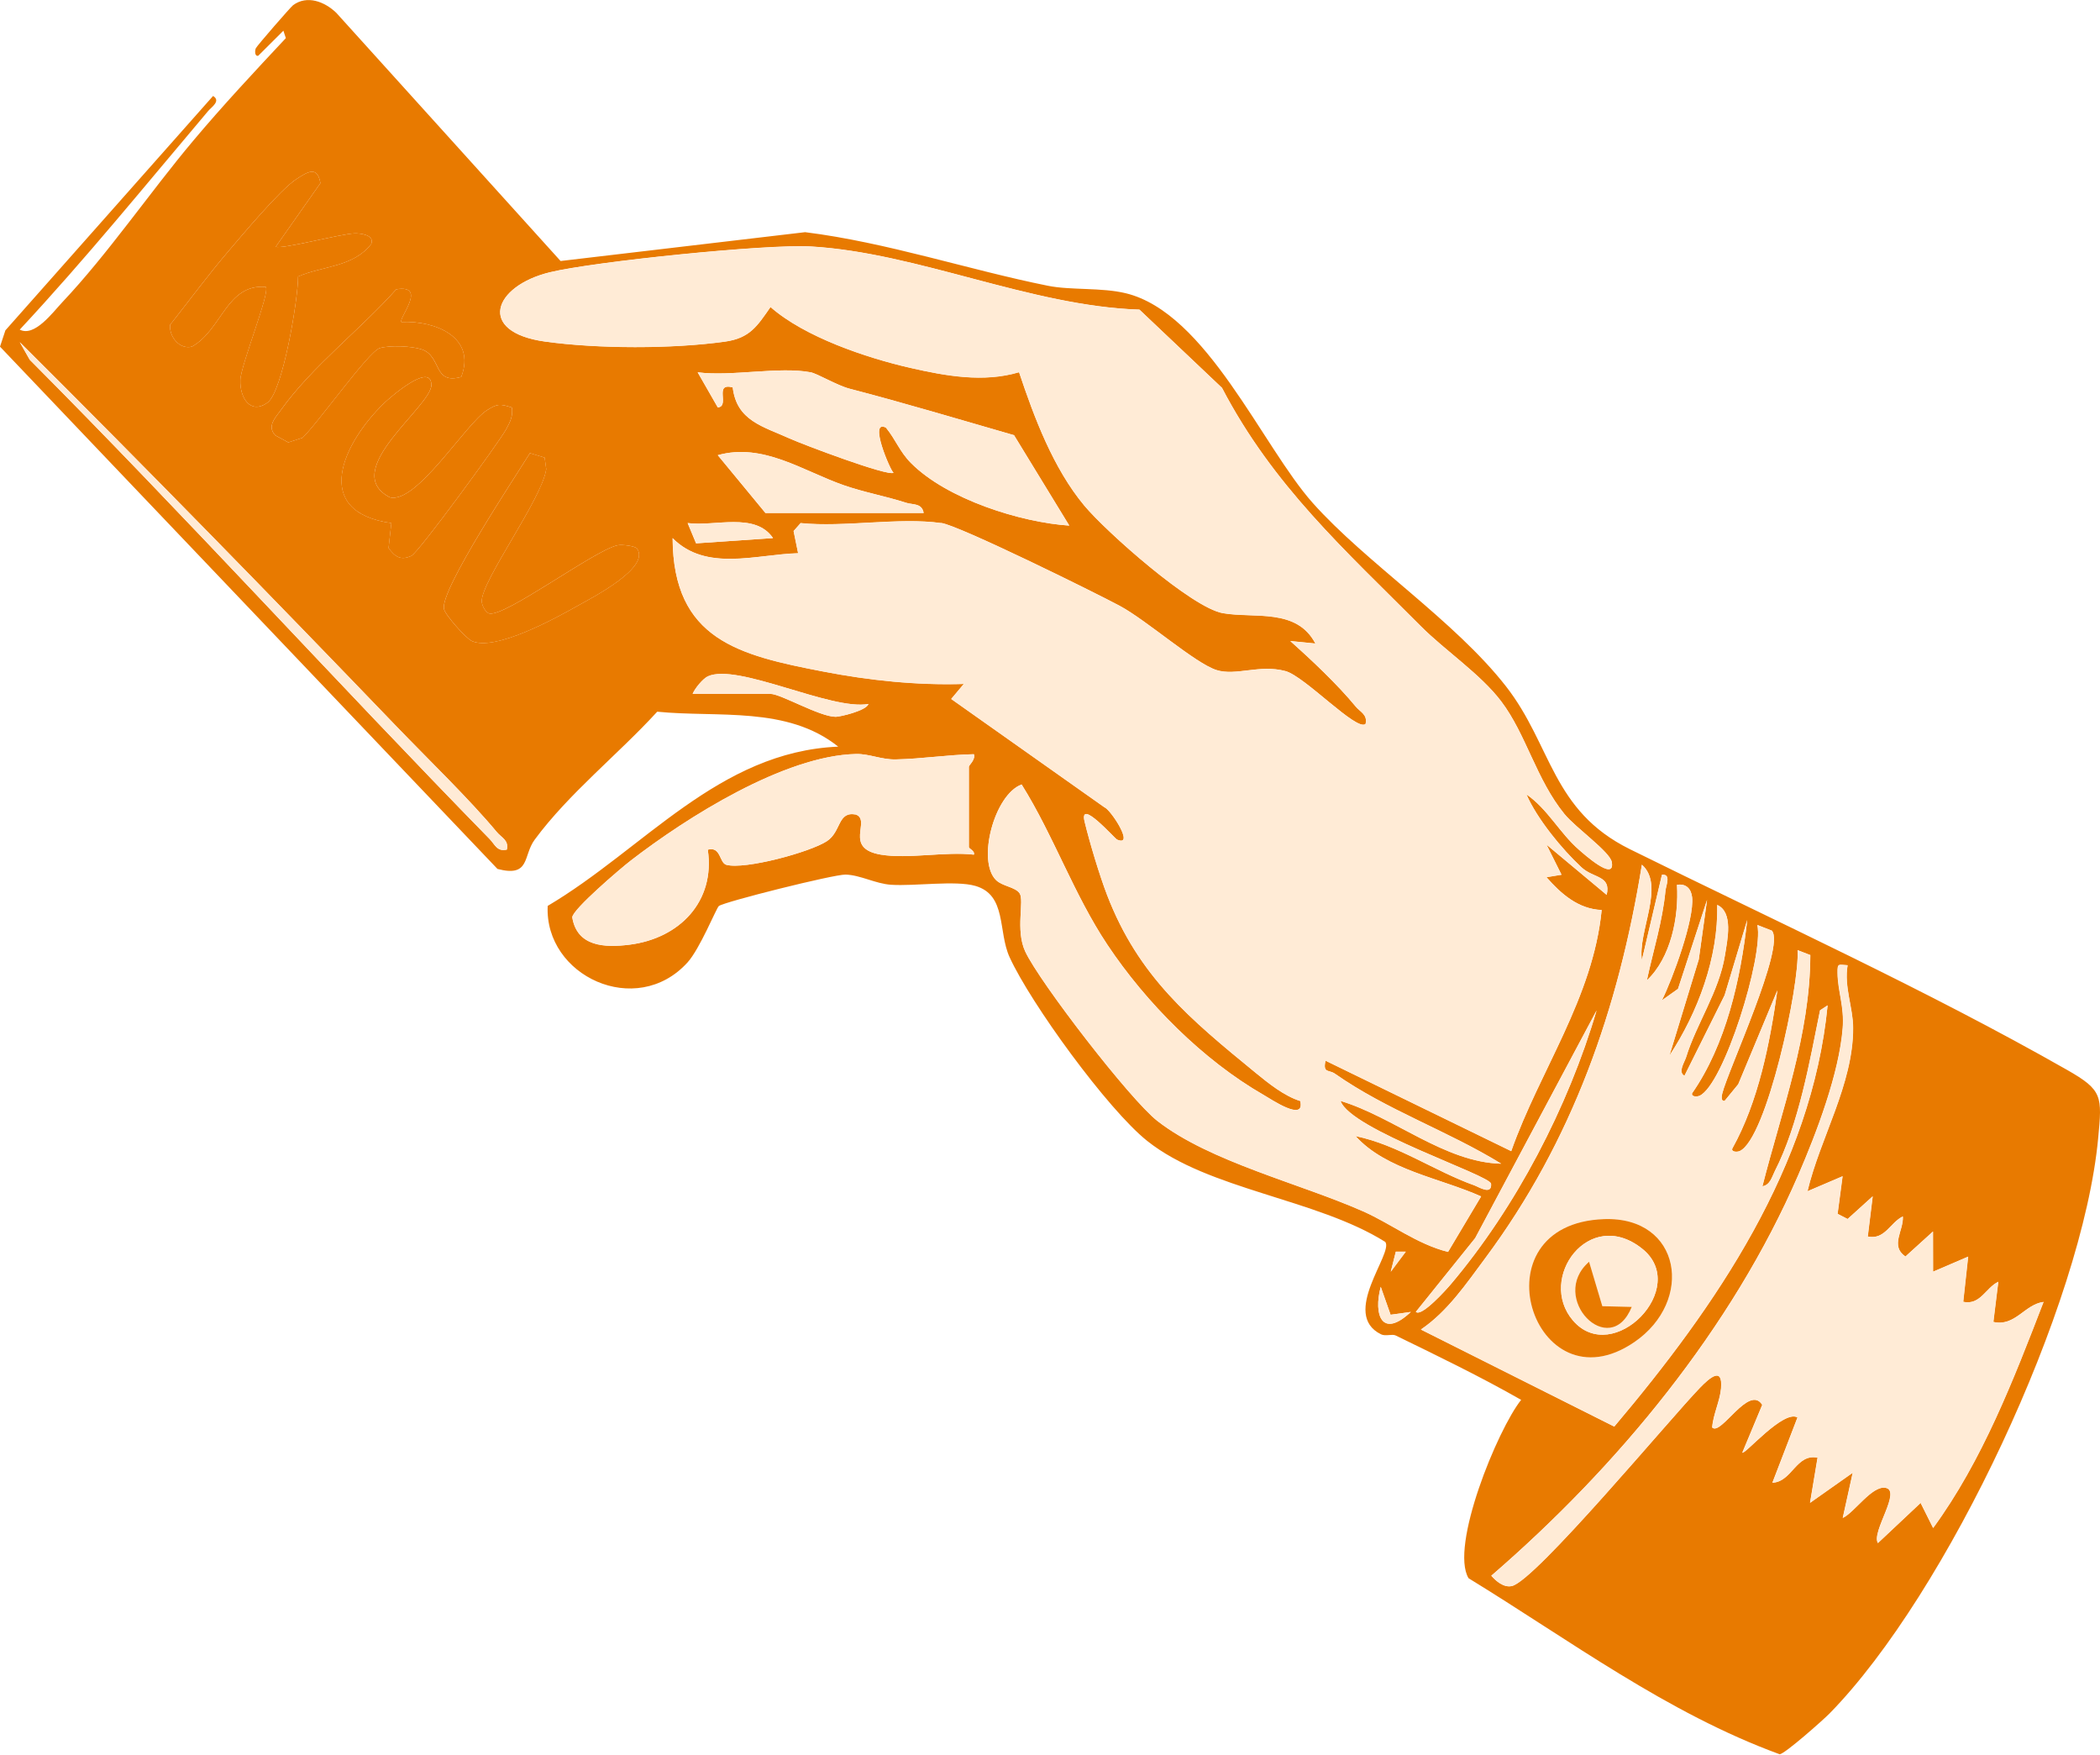
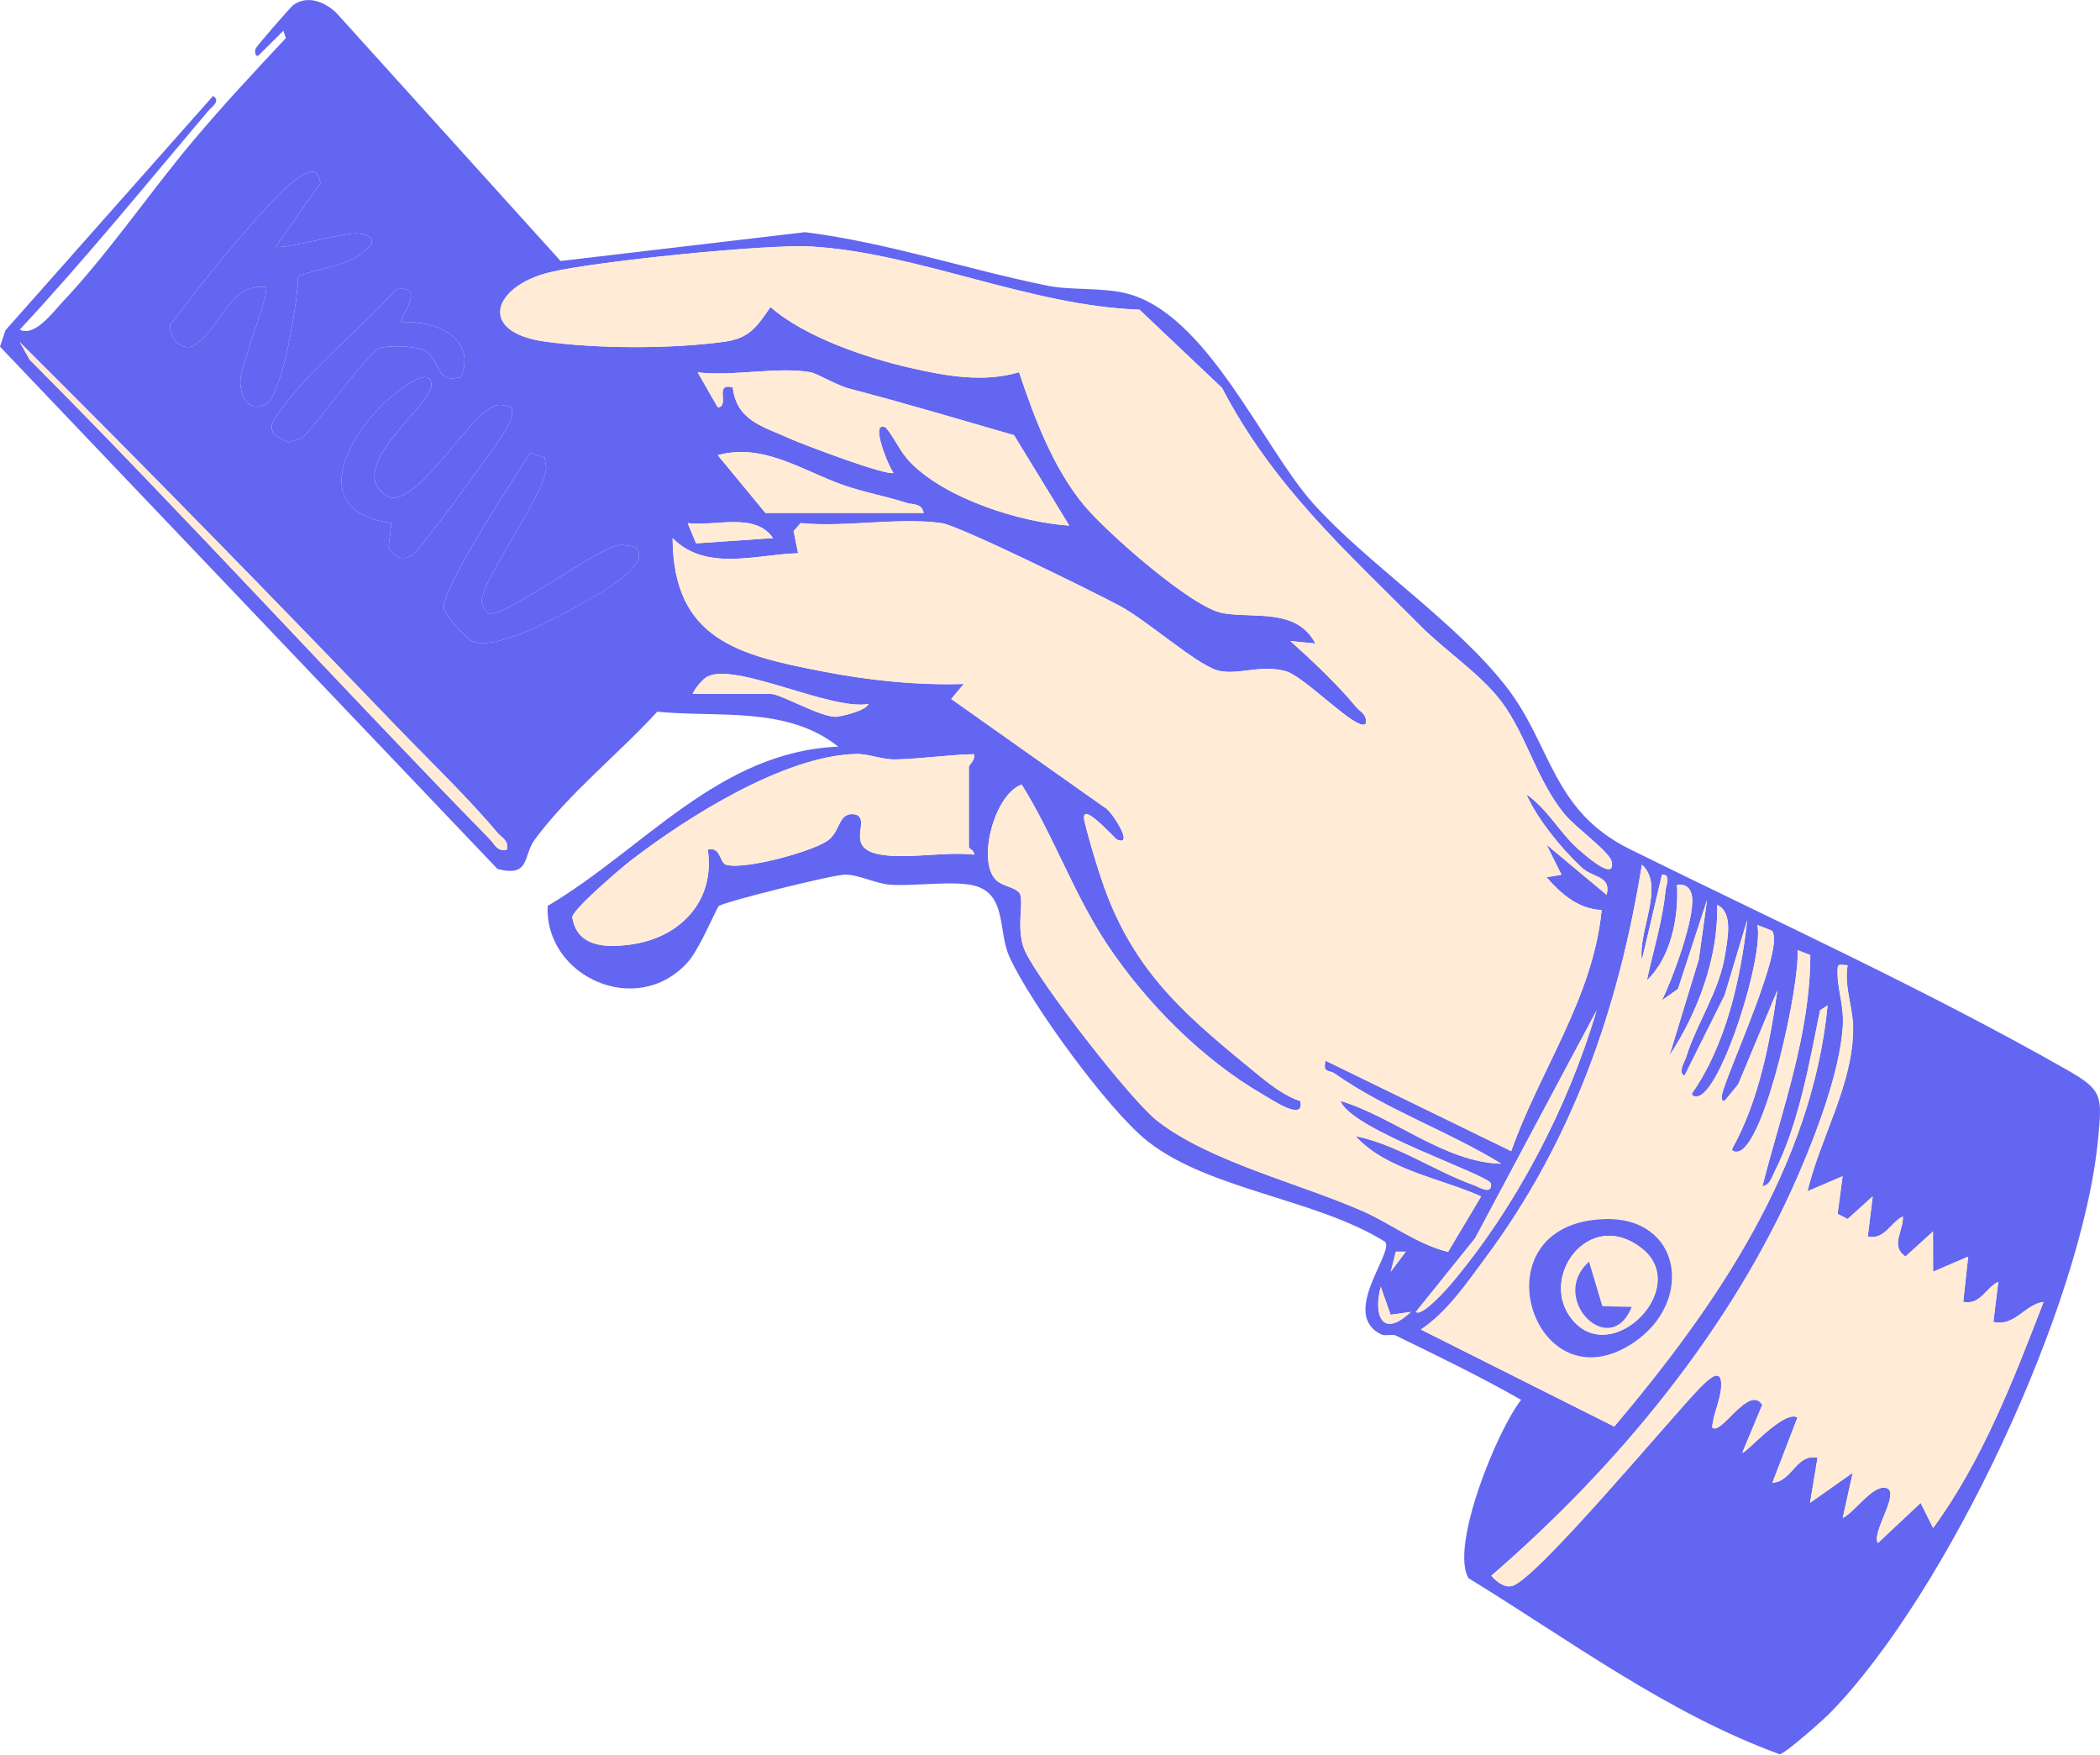
<svg xmlns="http://www.w3.org/2000/svg" id="Layer_2" data-name="Layer 2" viewBox="0 0 858.83 717.33">
  <defs>
    <style>
      path, polygon, rect {
-         fill: #e87a00;
+         fill: #6366f1;
      }

      .cls-1 {
        fill: #ffebd6;
      }

      .cls-2 {
-         fill: #e87a00;
+         fill: #6366f1;
      }
    </style>
  </defs>
  <g id="Layer_1-2" data-name="Layer 1">
    <g>
      <path d="M566.56,507.85c-28.21-17.71-72.18-21.25-97.37-41.3-16.15-12.85-47.71-56.3-56.31-75.17-4.8-10.53-1.08-25.43-14.02-29.13-8.14-2.33-24.71.18-34.45-.46-6.34-.42-12.6-4.01-18.6-4.16-4.75-.12-49.77,11.16-51.83,12.86-1.03.85-7.73,17.49-12.84,23.1-20.96,23.04-58.53,5.47-57.15-23.16,39.33-23.25,69.93-63.06,118.82-65.12-20.95-16.72-49.21-11.8-74.03-14.29-15.9,17.4-36.19,33.43-50.14,52.37-4.82,6.54-1.68,15.46-15.18,11.93L0,141.75l2.21-6.67L87.14,39.24c3.33,2.04-.67,4.55-2.04,6.18-25.42,30.06-50.18,60.56-77.03,89.37,6.09,3.14,13.52-7.09,17.48-11.28,18.65-19.75,35.69-44.8,53.34-65.81,12.11-14.42,25.13-28.36,38.01-42.11l-1-3.04-10.29,10.25c-1.52.33-1.4-2.15-1-3.04.47-1.06,14.3-16.94,15.24-17.63,5.74-4.26,12.94-1.46,17.7,3.13l91.71,101.47,100.01-11.79c33.54,4.19,66.8,15.38,99.28,21.91,9.38,1.89,21.93.65,31.86,3.06,33.12,8.05,55.72,62.49,76.49,85.79,21.75,24.41,58.13,48.17,79.05,75.02,18.74,24.05,18.6,50.68,50.59,66.51,59.41,29.38,121.07,57.39,178.82,90.26,14.63,8.32,14.32,10.74,12.73,27.85-6.34,68.24-61.85,186.35-109.84,235.29-2.63,2.68-18.21,16.49-20.41,16.71-46.08-16.86-85.72-46.56-127.25-71.99-7.75-12.92,11.8-60.76,21.51-72.93-16.65-9.51-34.1-17.93-51.32-26.33-1.46-.71-4.13.44-6-.48-16.69-8.25,5.17-33.14,1.77-37.75ZM112.8,100.85l18.24-25.96c-1.22-7.27-5.31-4.59-9.89-1.61-6.52,4.24-21.94,22.64-27.89,29.62-8.19,9.6-15.86,20-23.69,29.92-.47,4.79,3.87,10.25,8.93,8.92,12.35-6.94,14.1-25.71,30.18-24.42,1.99,1.98-10.19,31.88-10.39,38.09-.23,7.29,4.08,14.15,11.04,9.29,6.33-4.42,12.6-42.51,12.58-51.63,10.06-4.38,22.45-3.76,29.89-13.26,1.58-3.82-4.59-4.44-6.77-4.38-5.54.15-30.43,6.77-32.23,5.42ZM384.94,213.88c-17.28-2.45-39.61,1.81-57.51,0l-2.88,3.25,1.85,9.07c-17.13.47-37.55,7.7-51.33-6.16.23,41.5,27.05,47.86,61.52,54.52,18.91,3.65,38.32,5.69,57.58,5.09l-5.16,6.15,62.59,44.24c2.65.92,12.7,16.47,5.24,13.26-.98-.42-15.69-17.28-13.27-7.3,2.03,8.39,6.07,21.86,9.16,29.89,12.86,33.47,33.99,50.84,60.77,72.76,5.29,4.33,11.68,9.48,18.26,11.55,2.05,8.77-11.9-.71-14.99-2.49-24.77-14.21-48.12-37.73-63.89-61.42-13.82-20.74-21.89-44.47-35.07-65.52-11.24,4.12-18.37,31.46-10.42,39.12,2.63,2.54,7.87,2.78,9.6,5.39,2.01,3.04-1.83,14.98,2.3,23.8,5.89,12.58,42.91,60.59,54.01,69.24,21.53,16.79,58.38,25.57,84.19,37,11.44,5.07,22.11,13.47,34.71,16.57l13.52-22.68c-16.8-7.55-38.79-10.77-51.34-24.67,17.29,3.56,32.32,14.36,48.65,20.17,1.61.57,7.16,4.14,6.77-.67-.29-3.52-57.43-22.04-61.57-33.88,21.8,6.54,42.58,25.12,65.71,25.67-22.03-13.53-46.75-21.9-68.01-36.81-2.46-1.72-5.03-.08-3.84-5.32l75.95,36.99c11.62-32.97,33.44-62.54,36.98-98.59-9.56-.39-16.62-6.62-22.56-13.42l6.14-1.02-6.14-12.31,24.61,20.55c1.88-7.99-5.32-6.64-10.3-11.26-7.96-7.38-18.23-19.91-22.52-29.84,8.77,6.05,13.49,15.68,21.49,22.65,2.06,1.79,14.83,13.22,13.43,5.06-.72-4.21-14.76-14.02-19.37-19.67-11.53-14.14-15.64-32.59-25.85-46.06-8.51-11.23-22.87-20.7-32.91-30.77-31.18-31.3-60.41-57.45-81.29-97.43l-33.75-31.98c-44.63-1.47-90.48-23.26-134.37-25.83-18.23-1.07-88.71,6.18-106.69,10.53-23.3,5.64-30.04,24.46-2.03,28.35,21.58,3,51.96,3.04,73.53.03,10.23-1.43,13.21-6.34,18.67-14.16,13.91,12.24,39.08,20.76,57.23,24.9,14.42,3.28,29.84,6.1,44.42,1.76,6.2,18.57,14,39.32,26.66,54.52,8.99,10.79,43.92,41.76,56.66,44,12.81,2.25,30.22-2.23,37.87,12.43l-10.26-1.02c8.6,7.65,19.33,17.76,26.69,26.72,1.91,2.32,4.99,3.32,4.09,7.18-3.56,3.26-24.84-19.5-32.79-21.62-10.66-2.84-20.22,2.12-28.19-.42-8.78-2.8-28.51-20.33-39.61-26.28-10.18-5.45-65.59-32.82-72.95-33.86ZM164.16,131.68c-1.43-1.23,10.88-15.48-2.1-13.38-14.64,16.44-34.41,31.49-47.19,49.35-2.23,3.12-5.84,6.64-2.27,10.38l5.29,2.87,5.77-1.86c5.77-5.26,27-35.25,31.61-36.68,4.01-1.24,13.14-.87,17.21.51,8.24,2.81,4.52,14.53,16.14,11.26,6.24-16.3-10.69-23.13-24.47-22.45ZM207.27,347.42c.89-3.86-2.17-4.87-4.09-7.18-11.14-13.42-28.41-30.08-41.03-43.2C111.34,244.2,60.02,191.59,8.08,139.91l4.08,7.2c63.93,64.16,124.82,131.28,188.12,196.02,2.13,2.18,2.96,5.21,6.98,4.29ZM331.54,152.24c-12.84-2.46-32.52,1.81-46.21,0l8.24,14.37c5.13-.48-1.83-10.28,6.1-8.2,1.6,13.65,12.35,15.94,23.29,20.9,5.42,2.46,40.36,15.63,42.47,14-1.2-.67-10.41-22.08-3.11-18.45,3.99,4.85,5.57,9.76,10.22,14.45,14.71,14.85,44.95,24.31,64.77,25.61l-22.6-36.97c-22.42-6.44-44.67-13.13-67.26-19.01-5.11-1.33-13.22-6.19-15.89-6.7ZM209.33,166.63c-4.93-1.57-5.88-1.58-10.1,1.07-8.9,5.61-28.82,38.51-39.81,35.65-20.92-10.87,17.18-37.19,17-45.99-.19-9.66-17.49,5.72-19.25,7.41-16.95,16.36-30.18,44.5,2.88,49.12l-1.14,10.19c2.65,3.62,4.99,5.19,9.32,3.22,2.94-1.34,35.8-46.35,38.76-51.74,1.59-2.91,2.9-5.49,2.35-8.94ZM260.53,224.31c-.71-1.01-6.08-1.77-8.07-1.32-9.51,2.14-45.72,29.24-52.32,27.88-1.47-.3-3.1-3.16-3.12-5.03-.11-8.43,24.65-41.8,26.37-54.01l-.65-4.71-6.02-1.83c-5.92,9.6-36.88,56.08-35.15,63.74.58,2.58,9.06,12.02,11.37,13.08,9.4,4.32,33.94-9.12,43.13-14.3,6.05-3.41,30.01-15.63,24.45-23.5ZM377.75,209.77c-.71-4.12-4.43-3.3-7.13-4.17-8.35-2.7-17.34-4.31-25.65-7.22-16.63-5.82-32.94-17.44-51.42-12.25l19.5,23.64h64.7ZM316.13,220.02c-7.29-10.73-23.93-4.62-34.9-6.13l3.45,8.29,31.46-2.15ZM283.27,283.73h31.83c4.2,0,20.13,9.4,26.7,9.38,1.79,0,12.67-2.56,13.34-5.25-15.14,2.82-53.53-16.91-65.67-11.29-1.97.91-5.3,4.9-6.2,7.16ZM360.29,349.48c11.06,1.86,26.38-1.36,38,0,.54-1.51-2.05-2.46-2.05-3.08v-32.87c0-.64,2.83-2.91,2.05-5.12-10.76.22-21.1,1.89-31.93,2.13-5.9.13-10.89-2.34-16.23-2.22-29.32.64-69.25,25.9-92.16,43.58-4.18,3.23-23.83,19.99-23.92,23.22,1.96,12.02,13.25,12.45,23.4,11.18,20.43-2.57,35.15-17.62,32.02-38.85,5.39-1.48,4.71,5.42,7.59,6.19,7.63,2.05,34.25-5.17,41.11-9.67,6-3.94,4.28-12.3,11.85-10.9,6.47,2.45-5.31,13.8,10.29,16.42ZM671.47,392.62c-1.77-11.64,9.64-30.53,0-39.03-9.54,59.01-28.39,112.93-64.07,160.91-7.81,10.5-15.43,21.79-26.31,29.16l79.08,39.68c41.61-49.26,80.81-106.25,87.25-172.23l-3.09,2.02c-4.26,21.01-8.72,46.63-18.49,65.75-1.21,2.37-1.9,5.69-5.08,6.2,7.94-31.17,19.49-61.83,19.59-94.54l-5.22-2.02c1,13.98-12.64,77.22-23.66,82.16-1.09.49-3.48.39-3.04-1,10.72-19.23,15.38-43.03,18.45-64.72l-16.01,38.4-5.55,6.78c-1.57.32-1.26-1.89-.98-3.02,2.41-9.61,25.9-60.06,20.28-66.57l-5.92-2.31c2.67,12.59-13.79,65.46-23.67,69.84-.9.4-3.37.52-3.04-1,13.91-19.99,19.89-46.74,22.56-70.89l-9.25,30.78-16.41,32.9c-2.82-1.41.03-5.52.66-7.56,4.24-13.71,13.54-26.94,15.88-41.63,1.03-6.48,3.53-17.63-3.16-20.65.53,21.35-7.89,43.93-19.54,61.63l12.01-39.35,3.38-24.32-11.88,36.37-6.59,4.69c4.41-8.79,13.31-33.15,12.36-42.11-.37-3.53-2.5-5.73-6.19-5.12.81,13.08-2.49,29.84-12.31,39.03,2.61-12.25,6.39-23.99,7.6-36.57.22-2.27,2.43-6.98-1.44-6.57l-8.22,34.91ZM755.64,394.7c-3.88-.21-4.21-.98-4.17,3.11.07,7.48,2.8,13.73,2.11,22.55-1.45,18.55-10.69,42.8-18.1,59.96-27.21,62.96-74.06,119.48-125.61,164.01,2,2.25,5.08,4.93,8.37,4.22,9.64-2.1,65.05-68.84,76.98-81.11,3.77-3.87,9.43-9.03,8.6.36-.45,5.09-3.25,10.69-3.62,15.9,3.49,3.67,15.04-17.84,20.48-9.25l-8.15,19.53c.87,1.05,16.86-17.71,22.56-14.37l-10.26,26.68c8.05-.34,9.68-12,18.47-10.24l-3.08,18.47,17.46-12.31-4.08,18.48c4.79-2.24,11.86-13.17,17.39-12.33,6.93,1.05-5.78,18-3.02,22.61l17.47-16.43,5.12,10.26c20.1-27.46,32.87-60.58,45.16-92.44-7.8,1.05-11.65,10.22-20.53,8.19l2.02-16.43c-5.16,2.49-7.36,9.7-14.35,8.21l2.02-18.48-14.35,6.16-.03-16.43-11.28,10.23c-6.41-4.43-.69-10.52-1.05-16.4-5.16,2.49-7.36,9.7-14.35,8.21l2.02-16.43-10.25,9.27-4.11-2.11,2.04-15.37-14.36,6.14c5.22-21.93,18.71-43.73,18.67-66.76-.01-8.4-3.77-16.85-2.26-25.67ZM579.03,536.44c2.33,2.25,12.69-9.38,14.33-11.32,26.65-31.53,47.96-72.43,59.59-111.92l-49.66,93.09-24.26,30.16ZM574.92,511.82h-4.07s-2.07,8.2-2.07,8.2l6.14-8.2ZM576.97,536.47l-8.26,1.15-4.03-11.43c-3.08,11.52.53,21.37,12.3,10.28Z" />
      <path class="cls-1" d="M384.94,213.88c7.37,1.04,62.77,28.41,72.95,33.86,11.1,5.94,30.83,23.48,39.61,26.28,7.97,2.54,17.53-2.42,28.19.42,7.95,2.12,29.23,24.89,32.79,21.62.89-3.87-2.19-4.87-4.09-7.18-7.37-8.95-18.09-19.06-26.69-26.72l10.26,1.02c-7.66-14.66-25.06-10.18-37.87-12.43-12.74-2.24-47.66-33.21-56.66-44-12.67-15.19-20.46-35.95-26.66-54.52-14.58,4.34-30,1.52-44.42-1.76-18.15-4.14-43.32-12.66-57.23-24.9-5.45,7.83-8.44,12.74-18.67,14.16-21.58,3.01-51.95,2.96-73.53-.03-28.01-3.89-21.27-22.72,2.03-28.35,17.98-4.35,88.45-11.6,106.69-10.53,43.89,2.57,89.73,24.36,134.37,25.83l33.75,31.98c20.89,39.98,50.12,66.13,81.29,97.43,10.04,10.08,24.4,19.54,32.91,30.77,10.2,13.47,14.32,31.92,25.85,46.06,4.61,5.65,18.65,15.46,19.37,19.67,1.4,8.16-11.37-3.27-13.43-5.06-8-6.97-12.72-16.6-21.49-22.65,4.29,9.92,14.56,22.46,22.52,29.84,4.98,4.61,12.18,3.27,10.3,11.26l-24.61-20.55,6.14,12.31-6.14,1.02c5.95,6.8,13,13.02,22.56,13.42-3.54,36.06-25.36,65.62-36.98,98.59l-75.95-36.99c-1.19,5.25,1.38,3.6,3.84,5.32,21.27,14.9,45.98,23.28,68.01,36.81-23.13-.55-43.91-19.13-65.71-25.67,4.14,11.84,61.29,30.36,61.57,33.88.39,4.81-5.16,1.24-6.77.67-16.33-5.81-31.36-16.61-48.65-20.17,12.55,13.89,34.54,17.11,51.34,24.67l-13.52,22.68c-12.6-3.11-23.27-11.5-34.71-16.57-25.8-11.44-62.66-20.21-84.19-37-11.1-8.66-48.12-56.66-54.01-69.24-4.13-8.82-.29-20.76-2.3-23.8-1.72-2.61-6.96-2.85-9.6-5.39-7.95-7.67-.81-35,10.42-39.12,13.18,21.06,21.25,44.78,35.07,65.52,15.77,23.68,39.12,47.2,63.89,61.42,3.1,1.78,17.04,11.26,14.99,2.49-6.58-2.07-12.97-7.22-18.26-11.55-26.78-21.92-47.91-39.29-60.77-72.76-3.09-8.04-7.13-21.5-9.16-29.89-2.42-9.98,12.29,6.88,13.27,7.3,7.46,3.2-2.58-12.35-5.24-13.26l-62.59-44.24,5.16-6.15c-19.26.6-38.66-1.43-57.58-5.09-34.47-6.65-61.3-13.02-61.52-54.52,13.78,13.85,34.2,6.62,51.33,6.16l-1.85-9.07,2.88-3.25c17.9,1.81,40.23-2.45,57.51,0Z" />
      <path class="cls-1" d="M671.47,392.62l8.22-34.91c3.87-.42,1.65,4.3,1.44,6.57-1.21,12.58-4.99,24.32-7.6,36.57,9.82-9.19,13.12-25.94,12.31-39.03,3.69-.61,5.82,1.59,6.19,5.12.95,8.96-7.96,33.32-12.36,42.11l6.59-4.69,11.88-36.37-3.38,24.32-12.01,39.35c11.65-17.7,20.07-40.28,19.54-61.63,6.69,3.03,4.19,14.17,3.16,20.65-2.34,14.7-11.64,27.92-15.88,41.63-.63,2.04-3.48,6.15-.66,7.56l16.41-32.9,9.25-30.78c-2.67,24.15-8.65,50.89-22.56,70.89-.33,1.52,2.14,1.4,3.04,1,9.88-4.38,26.33-57.25,23.67-69.84l5.92,2.31c5.62,6.51-17.87,56.96-20.28,66.57-.28,1.13-.6,3.34.98,3.02l5.55-6.78,16.01-38.4c-3.07,21.7-7.73,45.5-18.45,64.72-.44,1.39,1.94,1.49,3.04,1,11.01-4.93,24.65-68.18,23.66-82.16l5.22,2.02c-.1,32.71-11.65,63.37-19.59,94.54,3.18-.51,3.87-3.83,5.08-6.2,9.77-19.11,14.22-44.74,18.49-65.75l3.09-2.02c-6.44,65.98-45.64,122.97-87.25,172.23l-79.08-39.68c10.88-7.37,18.51-18.66,26.31-29.16,35.67-47.98,54.53-101.9,64.07-160.91,9.64,8.5-1.77,27.38,0,39.03ZM656,498.51c-53.43,1.9-28.9,78.51,12.39,50.29,24.62-16.83,19.2-51.41-12.39-50.29Z" />
      <path class="cls-1" d="M755.64,394.7c-1.51,8.82,2.24,17.27,2.26,25.67.04,23.03-13.45,44.83-18.67,66.76l14.36-6.14-2.04,15.37,4.11,2.11,10.25-9.27-2.02,16.43c6.98,1.49,9.18-5.72,14.35-8.21.36,5.87-5.36,11.96,1.05,16.4l11.28-10.23.03,16.43,14.35-6.16-2.02,18.48c6.98,1.49,9.18-5.72,14.35-8.21l-2.02,16.43c8.87,2.03,12.72-7.14,20.53-8.19-12.29,31.86-25.07,64.98-45.16,92.44l-5.12-10.26-17.47,16.43c-2.77-4.61,9.95-21.56,3.02-22.61-5.53-.84-12.6,10.1-17.39,12.33l4.08-18.48-17.46,12.31,3.08-18.47c-8.79-1.75-10.42,9.9-18.47,10.24l10.26-26.68c-5.7-3.34-21.69,15.42-22.56,14.37l8.15-19.53c-5.44-8.59-16.99,12.92-20.48,9.25.37-5.22,3.17-10.82,3.62-15.9.83-9.39-4.83-4.24-8.6-.36-11.93,12.27-67.34,79.01-76.98,81.11-3.29.72-6.38-1.97-8.37-4.22,51.55-44.53,98.39-101.05,125.61-164.01,7.42-17.16,16.65-41.41,18.1-59.96.69-8.81-2.04-15.06-2.11-22.55-.04-4.09.3-3.32,4.17-3.11Z" />
      <path class="cls-1" d="M360.29,349.48c-15.6-2.62-3.82-13.97-10.29-16.42-7.56-1.4-5.84,6.96-11.85,10.9-6.86,4.5-33.48,11.71-41.11,9.67-2.88-.77-2.2-7.68-7.59-6.19,3.14,21.23-11.59,36.28-32.02,38.85-10.15,1.27-21.44.84-23.4-11.18.08-3.23,19.73-19.99,23.92-23.22,22.92-17.67,62.84-42.94,92.16-43.58,5.33-.12,10.33,2.35,16.23,2.22,10.84-.24,21.17-1.91,31.93-2.13.78,2.21-2.05,4.48-2.05,5.12v32.87c0,.63,2.6,1.58,2.05,3.08-11.61-1.36-26.94,1.86-38,0Z" />
      <path class="cls-1" d="M331.54,152.24c2.67.51,10.78,5.37,15.89,6.7,22.6,5.87,44.84,12.57,67.26,19.01l22.6,36.97c-19.82-1.3-50.06-10.76-64.77-25.61-4.64-4.69-6.22-9.59-10.22-14.45-7.31-3.62,1.91,17.78,3.11,18.45-2.1,1.63-37.05-11.54-42.47-14-10.94-4.96-21.69-7.25-23.29-20.9-7.94-2.09-.97,7.71-6.1,8.2l-8.24-14.37c13.69,1.81,33.37-2.46,46.21,0Z" />
      <g>
        <path class="cls-2" d="M112.8,100.85c1.81,1.35,26.69-5.27,32.23-5.42,2.18-.06,8.35.56,6.77,4.38-7.43,9.5-19.82,8.88-29.89,13.26.02,9.12-6.25,47.21-12.58,51.63-6.97,4.86-11.27-2.01-11.04-9.29.19-6.21,12.37-36.12,10.39-38.09-16.08-1.29-17.83,17.48-30.18,24.42-5.07,1.34-9.4-4.13-8.93-8.92,7.83-9.92,15.5-20.32,23.69-29.92,5.96-6.98,21.37-25.38,27.89-29.62,4.59-2.98,8.67-5.66,9.89,1.61l-18.24,25.96Z" />
        <path class="cls-2" d="M260.53,224.31c5.56,7.88-18.4,20.1-24.45,23.5-9.19,5.18-33.73,18.63-43.13,14.3-2.31-1.06-10.79-10.5-11.37-13.08-1.73-7.66,29.23-54.14,35.15-63.74l6.02,1.83.65,4.71c-1.72,12.21-26.49,45.57-26.37,54.01.03,1.87,1.65,4.72,3.12,5.03,6.6,1.36,42.81-25.74,52.32-27.88,1.99-.45,7.36.32,8.07,1.32Z" />
        <path class="cls-2" d="M209.33,166.63c.55,3.46-.76,6.04-2.35,8.94-2.95,5.38-35.82,50.4-38.76,51.74-4.33,1.97-6.67.4-9.32-3.22l1.14-10.19c-33.06-4.62-19.83-32.76-2.88-49.12,1.76-1.7,19.06-17.07,19.25-7.41.17,8.79-37.93,35.12-17,45.99,11,2.86,30.91-30.04,39.81-35.65,4.22-2.66,5.17-2.64,10.1-1.07Z" />
        <path class="cls-2" d="M164.16,131.68c13.78-.67,30.71,6.15,24.47,22.45-11.62,3.27-7.89-8.46-16.14-11.26-4.07-1.38-13.19-1.75-17.21-.51-4.61,1.43-25.84,31.42-31.61,36.68l-5.77,1.86-5.29-2.87c-3.57-3.74.04-7.26,2.27-10.38,12.78-17.86,32.55-32.91,47.19-49.35,12.97-2.1.67,12.15,2.1,13.38Z" />
      </g>
      <path class="cls-1" d="M377.75,209.77h-64.7l-19.5-23.64c18.48-5.18,34.79,6.43,51.42,12.25,8.31,2.91,17.3,4.52,25.65,7.22,2.7.87,6.42.05,7.13,4.17Z" />
      <path class="cls-1" d="M207.27,347.42c-4.02.92-4.86-2.12-6.98-4.29-63.3-64.74-124.2-131.86-188.12-196.02l-4.08-7.2c51.94,51.67,103.26,104.29,154.07,157.13,12.62,13.12,29.89,29.78,41.03,43.2,1.92,2.31,4.98,3.32,4.09,7.18Z" />
      <path class="cls-1" d="M579.03,536.44l24.26-30.16,49.66-93.09c-11.63,39.49-32.94,80.39-59.59,111.92-1.64,1.95-12,13.58-14.33,11.32Z" />
      <path class="cls-1" d="M283.27,283.73c.91-2.26,4.23-6.25,6.2-7.16,12.14-5.62,50.53,14.11,65.67,11.29-.67,2.69-11.55,5.24-13.34,5.25-6.57.02-22.5-9.38-26.7-9.38h-31.83Z" />
      <path class="cls-1" d="M316.13,220.02l-31.46,2.15-3.45-8.29c10.98,1.51,27.62-4.6,34.9,6.13Z" />
      <path class="cls-1" d="M576.97,536.47c-11.77,11.09-15.37,1.24-12.3-10.28l4.03,11.43,8.26-1.15Z" />
      <polygon class="cls-1" points="574.92 511.82 568.78 520.02 570.84 511.81 574.92 511.82" />
      <path d="M656,498.51c31.59-1.12,37.01,33.46,12.39,50.29-41.29,28.22-65.82-48.39-12.39-50.29ZM643.3,539.98c16.38,19.03,48.17-13.5,28.31-29.36-21.79-17.4-43.07,12.22-28.31,29.36Z" />
      <path class="cls-1" d="M643.3,539.98c-14.76-17.15,6.52-46.76,28.31-29.36,19.87,15.87-11.93,48.39-28.31,29.36ZM655.3,534.12l-5.42-18.17c-16.83,14.65,8.47,40.61,17.45,18.46l-12.03-.29Z" />
      <path d="M655.3,534.12l12.03.29c-8.98,22.14-34.28-3.81-17.45-18.46l5.42,18.17Z" />
    </g>
  </g>
</svg>
